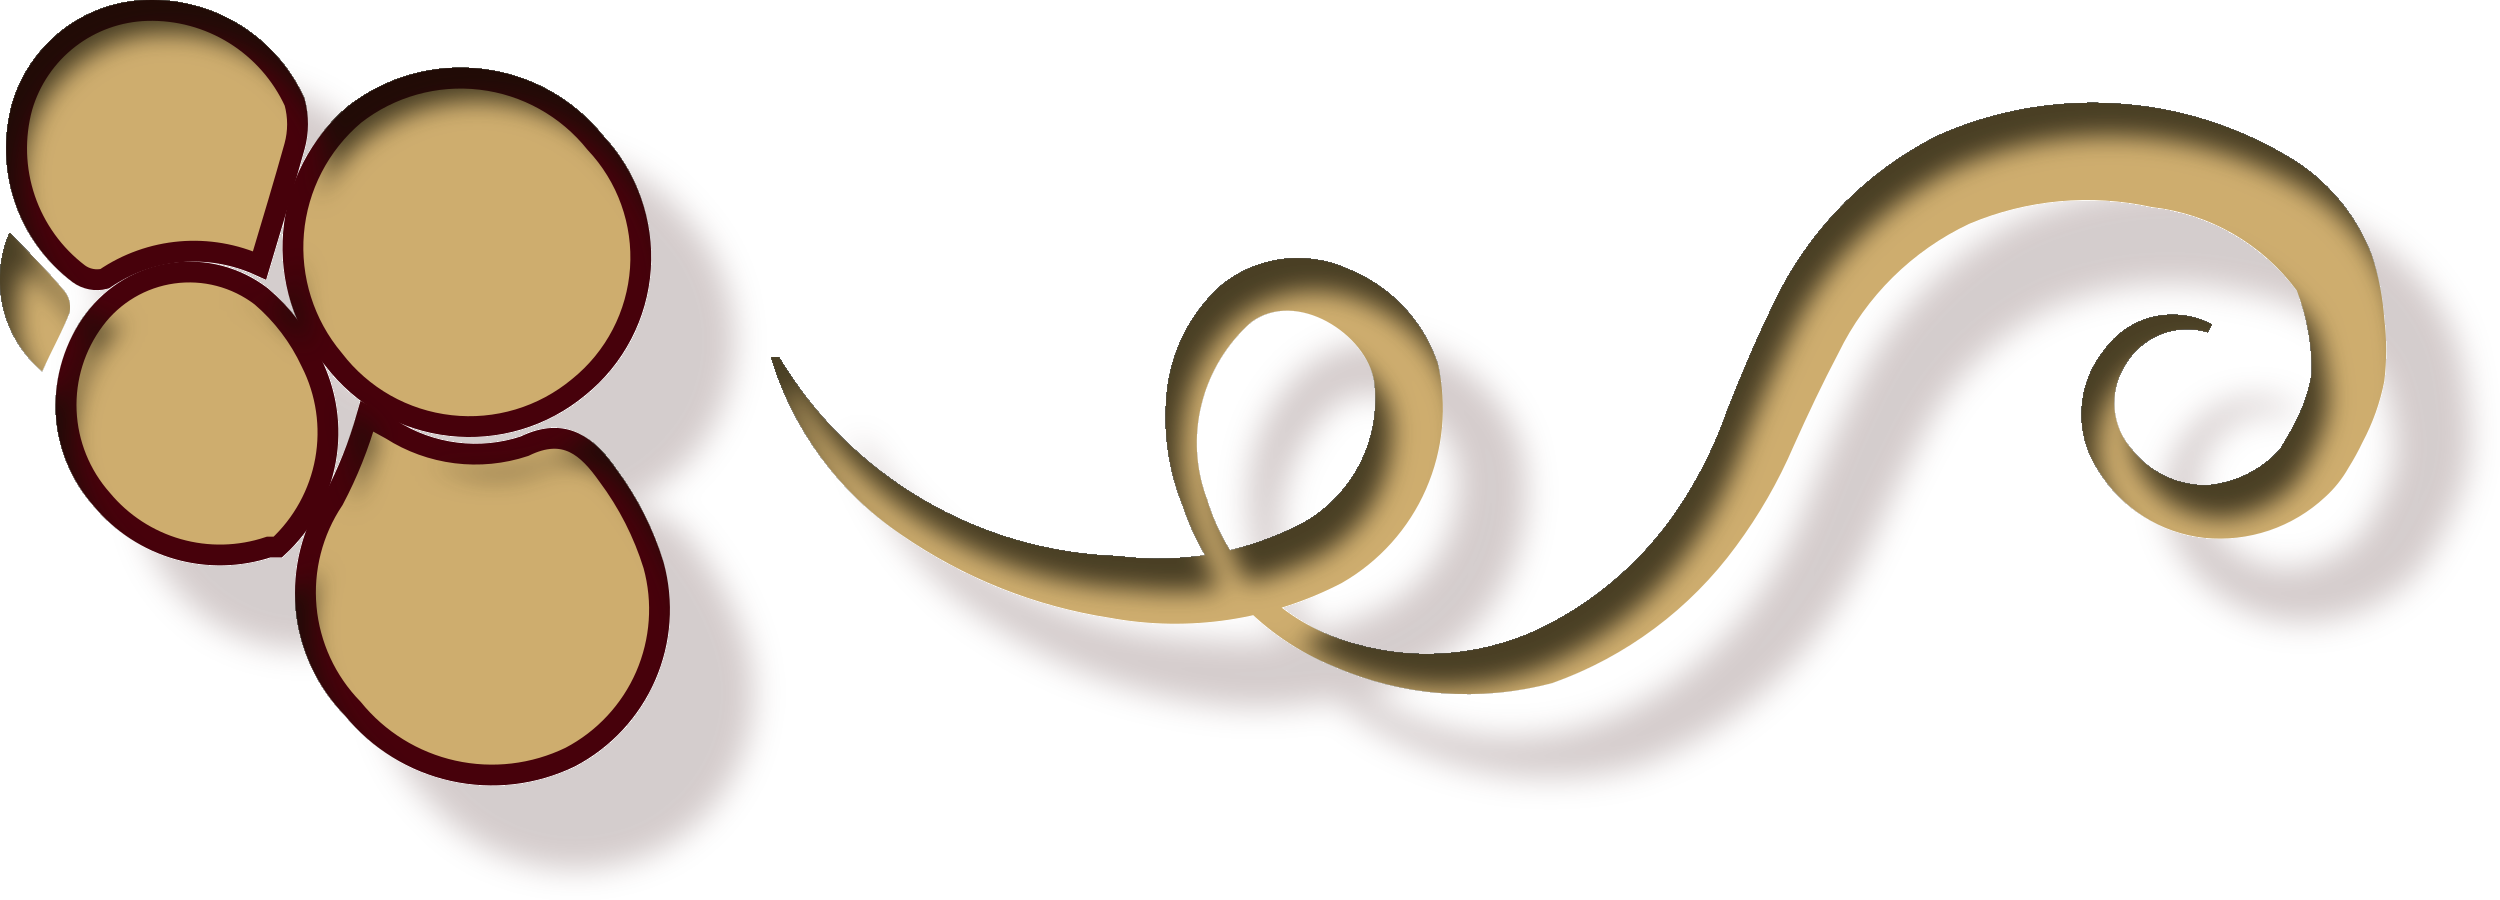
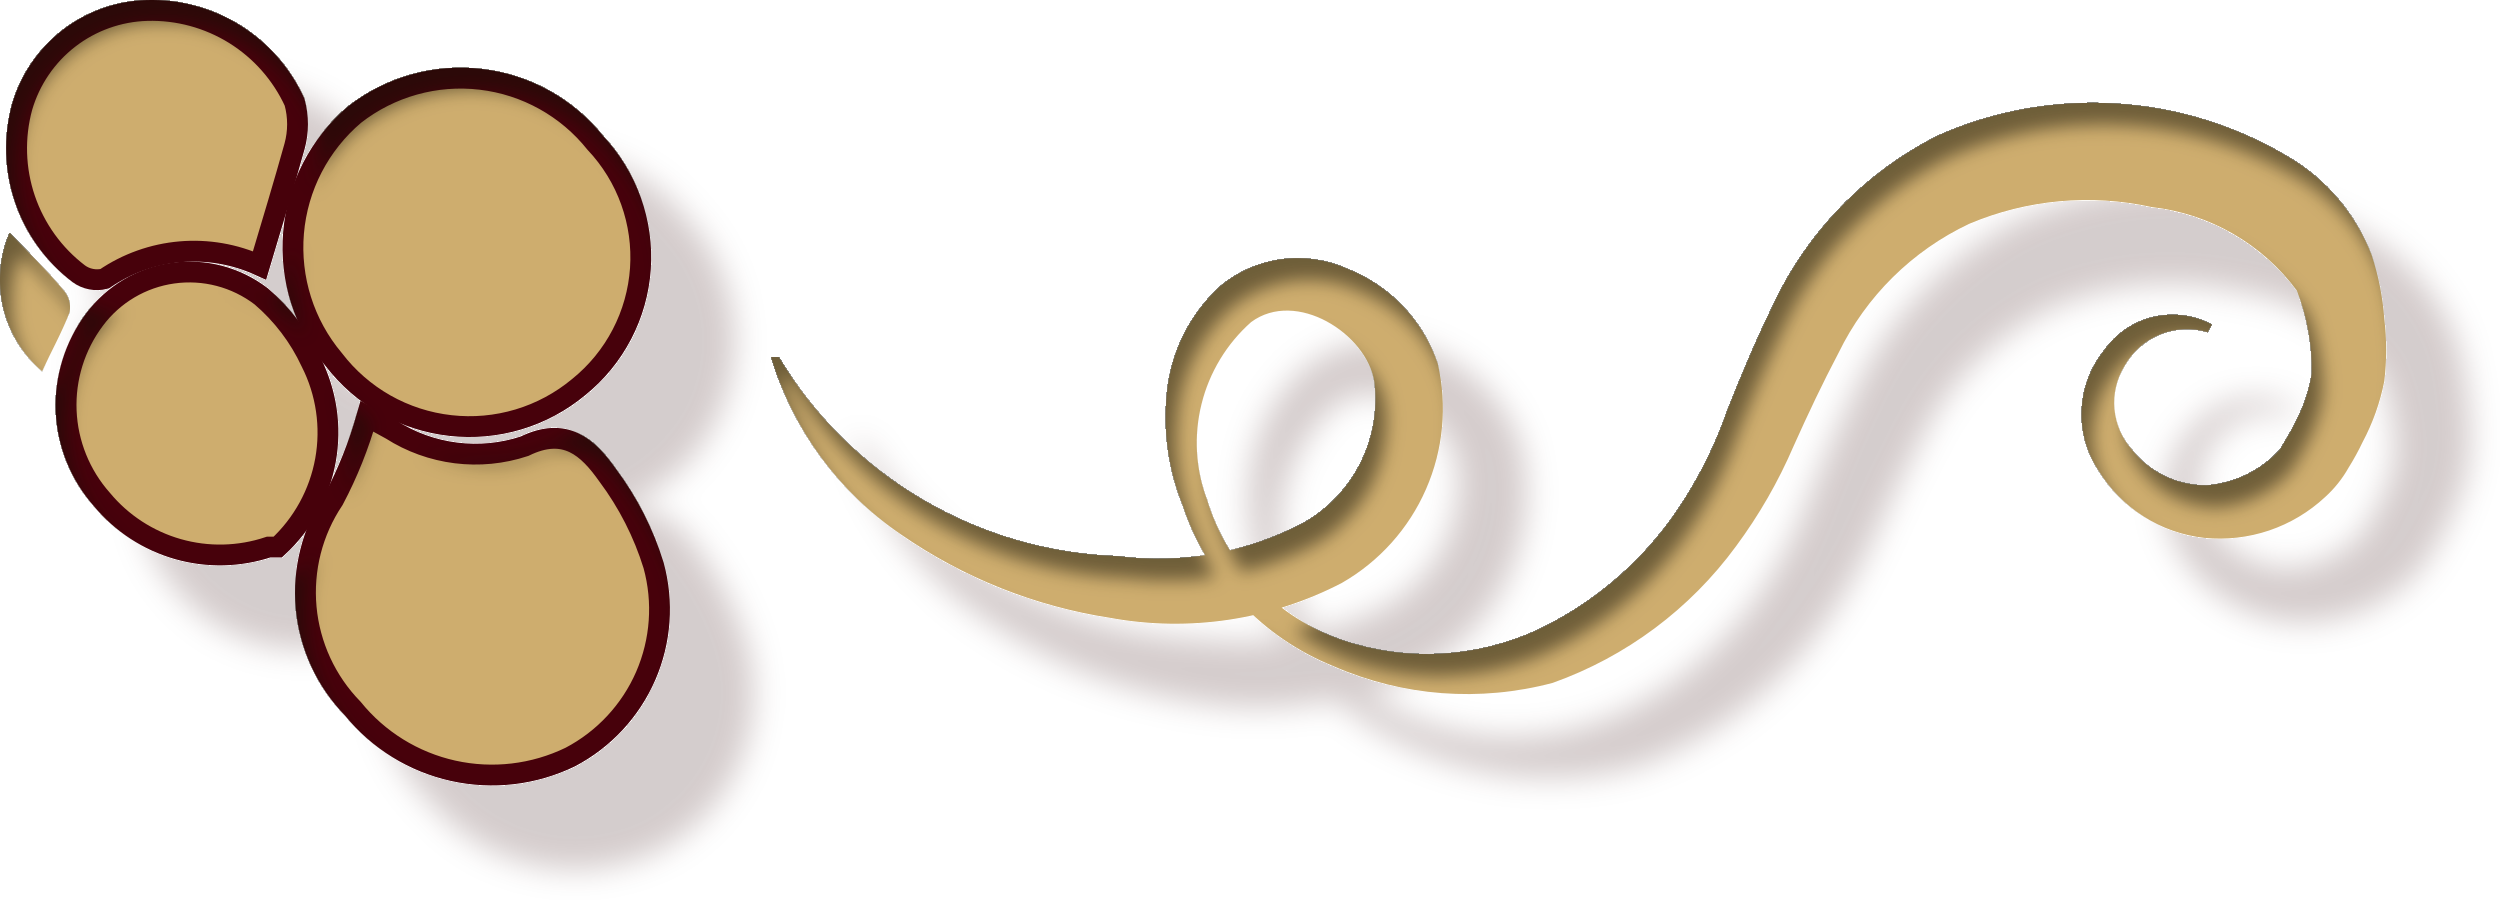
<svg xmlns="http://www.w3.org/2000/svg" preserveAspectRatio="none" overflow="visible" style="display: block;" width="90.015" height="32.381" viewBox="0 0 90.015 32.381" fill="none">
  <g id="Frame 1437253183" filter="url(#filter0_di_0_9)">
    <path id="Vector" d="M13.213 14.988C12.921 16.027 12.519 17.033 12.014 17.988C11.247 19.131 10.898 20.504 11.023 21.875C11.149 23.246 11.742 24.532 12.704 25.517C13.621 26.649 14.893 27.437 16.315 27.753C17.737 28.069 19.224 27.894 20.534 27.258C21.745 26.622 22.704 25.591 23.25 24.336C23.795 23.081 23.895 21.677 23.534 20.358C23.173 19.191 22.615 18.095 21.884 17.117C21.163 16.098 20.354 15.348 18.884 16.067C18.089 16.33 17.246 16.412 16.416 16.308C15.586 16.204 14.789 15.917 14.084 15.467L13.213 14.988Z" fill="#CEAD6E" stroke-width="0.75" stroke-miterlimit="10" stroke="#47010B" />
    <path id="Vector_2" d="M20.837 13.937C21.481 13.418 22.011 12.771 22.393 12.037C22.776 11.304 23.002 10.499 23.059 9.673C23.115 8.848 23 8.019 22.721 7.241C22.442 6.462 22.005 5.749 21.437 5.147C20.416 3.87 18.934 3.047 17.311 2.857C15.688 2.666 14.055 3.122 12.767 4.127C11.5 5.199 10.71 6.729 10.569 8.382C10.429 10.035 10.949 11.677 12.017 12.947C12.52 13.605 13.152 14.155 13.873 14.564C14.595 14.972 15.392 15.23 16.216 15.322C17.039 15.415 17.873 15.34 18.668 15.102C19.462 14.864 20.2 14.467 20.837 13.937Z" fill="#CEAD6E" stroke-width="0.75" stroke-miterlimit="10" stroke="#47010B" />
    <path id="Vector_3" d="M3.672 17.988C4.383 18.845 5.337 19.466 6.408 19.772C7.478 20.077 8.616 20.051 9.672 19.698H10.002C10.9 18.869 11.503 17.771 11.72 16.569C11.936 15.367 11.755 14.127 11.202 13.038C10.779 12.128 10.165 11.319 9.402 10.668C8.954 10.326 8.443 10.076 7.898 9.933C7.353 9.79 6.785 9.757 6.227 9.835C5.669 9.913 5.132 10.101 4.647 10.388C4.162 10.675 3.739 11.056 3.402 11.508C2.694 12.454 2.334 13.615 2.383 14.796C2.433 15.976 2.888 17.104 3.672 17.988Z" fill="#CEAD6E" stroke-width="0.75" stroke-miterlimit="10" stroke="#47010B" />
    <path id="Vector_4" d="M9.346 9.557C9.796 8.057 10.246 6.557 10.606 5.267C10.749 4.747 10.749 4.198 10.606 3.677C10.142 2.667 9.391 1.816 8.447 1.229C7.503 0.643 6.407 0.346 5.296 0.377C4.274 0.406 3.288 0.759 2.479 1.384C1.671 2.01 1.081 2.876 0.796 3.857C0.5 4.947 0.536 6.1 0.899 7.169C1.263 8.238 1.937 9.174 2.836 9.857C2.968 9.954 3.12 10.02 3.281 10.051C3.442 10.082 3.607 10.078 3.766 10.037C4.576 9.484 5.515 9.149 6.493 9.065C7.471 8.981 8.453 9.15 9.346 9.557Z" fill="#CEAD6E" stroke-width="0.75" stroke-miterlimit="10" stroke="#47010B" />
    <path id="Vector_5" d="M1.516 13.368C1.846 12.648 2.236 11.958 2.506 11.238C2.533 11.093 2.525 10.945 2.483 10.804C2.441 10.663 2.367 10.534 2.266 10.428C1.666 9.708 0.976 9.048 0.346 8.388C-0.015 9.234 -0.096 10.174 0.115 11.069C0.325 11.965 0.816 12.77 1.516 13.368Z" fill="#CEAD6E" />
    <path id="Vector_6" d="M28.038 12.857C29.311 14.978 31.096 16.746 33.229 17.998C35.362 19.251 37.775 19.949 40.248 20.027C42.548 20.327 44.885 19.907 46.938 18.827C47.817 18.33 48.529 17.582 48.983 16.68C49.437 15.777 49.613 14.76 49.488 13.757C49.218 12.017 46.668 10.397 45.048 11.597C44.168 12.377 43.546 13.405 43.262 14.546C42.978 15.686 43.046 16.886 43.458 17.987C43.811 19.16 44.439 20.232 45.29 21.113C46.14 21.995 47.188 22.661 48.348 23.057C50.661 23.834 53.184 23.694 55.398 22.667C57.555 21.636 59.376 20.013 60.648 17.987C61.293 16.972 61.816 15.885 62.208 14.747C62.688 13.547 63.198 12.317 63.798 11.087C65.033 8.395 67.149 6.205 69.798 4.877C71.807 3.988 74 3.595 76.193 3.731C78.385 3.867 80.513 4.527 82.398 5.657C83.768 6.465 84.826 7.713 85.398 9.197C85.642 9.935 85.793 10.701 85.848 11.477C85.938 12.225 85.938 12.98 85.848 13.727C85.698 14.492 85.435 15.23 85.068 15.917C84.916 16.237 84.745 16.547 84.558 16.847C84.336 17.24 84.052 17.595 83.718 17.897C83.138 18.437 82.451 18.847 81.701 19.101C80.951 19.354 80.155 19.445 79.368 19.367C78.589 19.28 77.841 19.016 77.181 18.594C76.52 18.173 75.965 17.606 75.558 16.937C75.129 16.288 74.918 15.52 74.956 14.743C74.994 13.966 75.278 13.222 75.768 12.617C76.188 12.016 76.813 11.589 77.526 11.418C78.239 11.247 78.99 11.342 79.638 11.687L79.488 11.957C78.922 11.788 78.316 11.818 77.77 12.042C77.224 12.266 76.772 12.67 76.488 13.187C76.208 13.651 76.084 14.192 76.132 14.731C76.181 15.271 76.4 15.781 76.758 16.187C77.077 16.596 77.488 16.926 77.956 17.149C78.424 17.373 78.938 17.485 79.458 17.477C80.47 17.402 81.416 16.94 82.098 16.187L82.398 15.677C82.548 15.437 82.668 15.167 82.788 14.927C83.007 14.461 83.159 13.966 83.238 13.457C83.259 12.431 83.075 11.411 82.698 10.457C82.079 9.626 81.297 8.931 80.399 8.415C79.501 7.899 78.507 7.573 77.478 7.457C75.278 6.973 72.983 7.183 70.908 8.057C68.853 9.025 67.192 10.666 66.198 12.707C65.628 13.787 65.088 14.927 64.578 16.067C64.029 17.343 63.334 18.551 62.508 19.667C60.85 21.931 58.551 23.645 55.908 24.587C53.285 25.285 50.504 25.074 48.018 23.987C46.746 23.476 45.601 22.692 44.663 21.692C43.725 20.692 43.017 19.499 42.588 18.197C42.07 16.914 41.875 15.524 42.018 14.147C42.162 12.674 42.846 11.307 43.938 10.307C44.563 9.786 45.321 9.451 46.127 9.34C46.934 9.228 47.755 9.345 48.498 9.677C49.259 9.975 49.946 10.435 50.511 11.026C51.076 11.616 51.505 12.323 51.768 13.097C52.115 14.608 51.967 16.191 51.345 17.612C50.724 19.033 49.663 20.216 48.318 20.987C45.755 22.323 42.82 22.767 39.978 22.247C37.272 21.833 34.697 20.807 32.448 19.247C30.199 17.719 28.546 15.462 27.768 12.857H28.038Z" fill="#CEAD6E" />
  </g>
  <defs>
    <filter id="filter0_di_0_9" x="0" y="0" width="90.015" height="32.381" filterUnits="userSpaceOnUse" color-interpolation-filters="sRGB">
      <feFlood flood-opacity="0" result="BackgroundImageFix" />
      <feColorMatrix in="SourceAlpha" type="matrix" values="0 0 0 0 0 0 0 0 0 0 0 0 0 0 0 0 0 0 127 0" result="hardAlpha" />
      <feOffset dx="3" dy="3" />
      <feGaussianBlur stdDeviation="0.55" />
      <feComposite in2="hardAlpha" operator="out" />
      <feColorMatrix type="matrix" values="0 0 0 0 0.165 0 0 0 0 0.01 0 0 0 0 0.01 0 0 0 0.2 0" />
      <feBlend mode="normal" in2="BackgroundImageFix" result="effect1_dropShadow_0_9" />
      <feBlend mode="normal" in="SourceGraphic" in2="effect1_dropShadow_0_9" result="shape" />
      <feColorMatrix in="SourceAlpha" type="matrix" values="0 0 0 0 0 0 0 0 0 0 0 0 0 0 0 0 0 0 127 0" result="hardAlpha" />
-       <feOffset dx="0.6" dy="1.2" />
-       <feGaussianBlur stdDeviation="0.45" />
+       <feOffset dx="0.4" dy="0.8" />
+       <feGaussianBlur stdDeviation="0.3" />
      <feComposite in2="hardAlpha" operator="arithmetic" k2="-1" k3="1" />
-       <feColorMatrix type="matrix" values="0 0 0 0 0.065 0 0 0 0 0.061 0 0 0 0 0.019 0 0 0 0.7 0" />
+       <feColorMatrix type="matrix" values="0 0 0 0 0.065 0 0 0 0 0.061 0 0 0 0 0.019 0 0 0 0.5 0" />
      <feBlend mode="normal" in2="shape" result="effect2_innerShadow" />
    </filter>
  </defs>
</svg>
